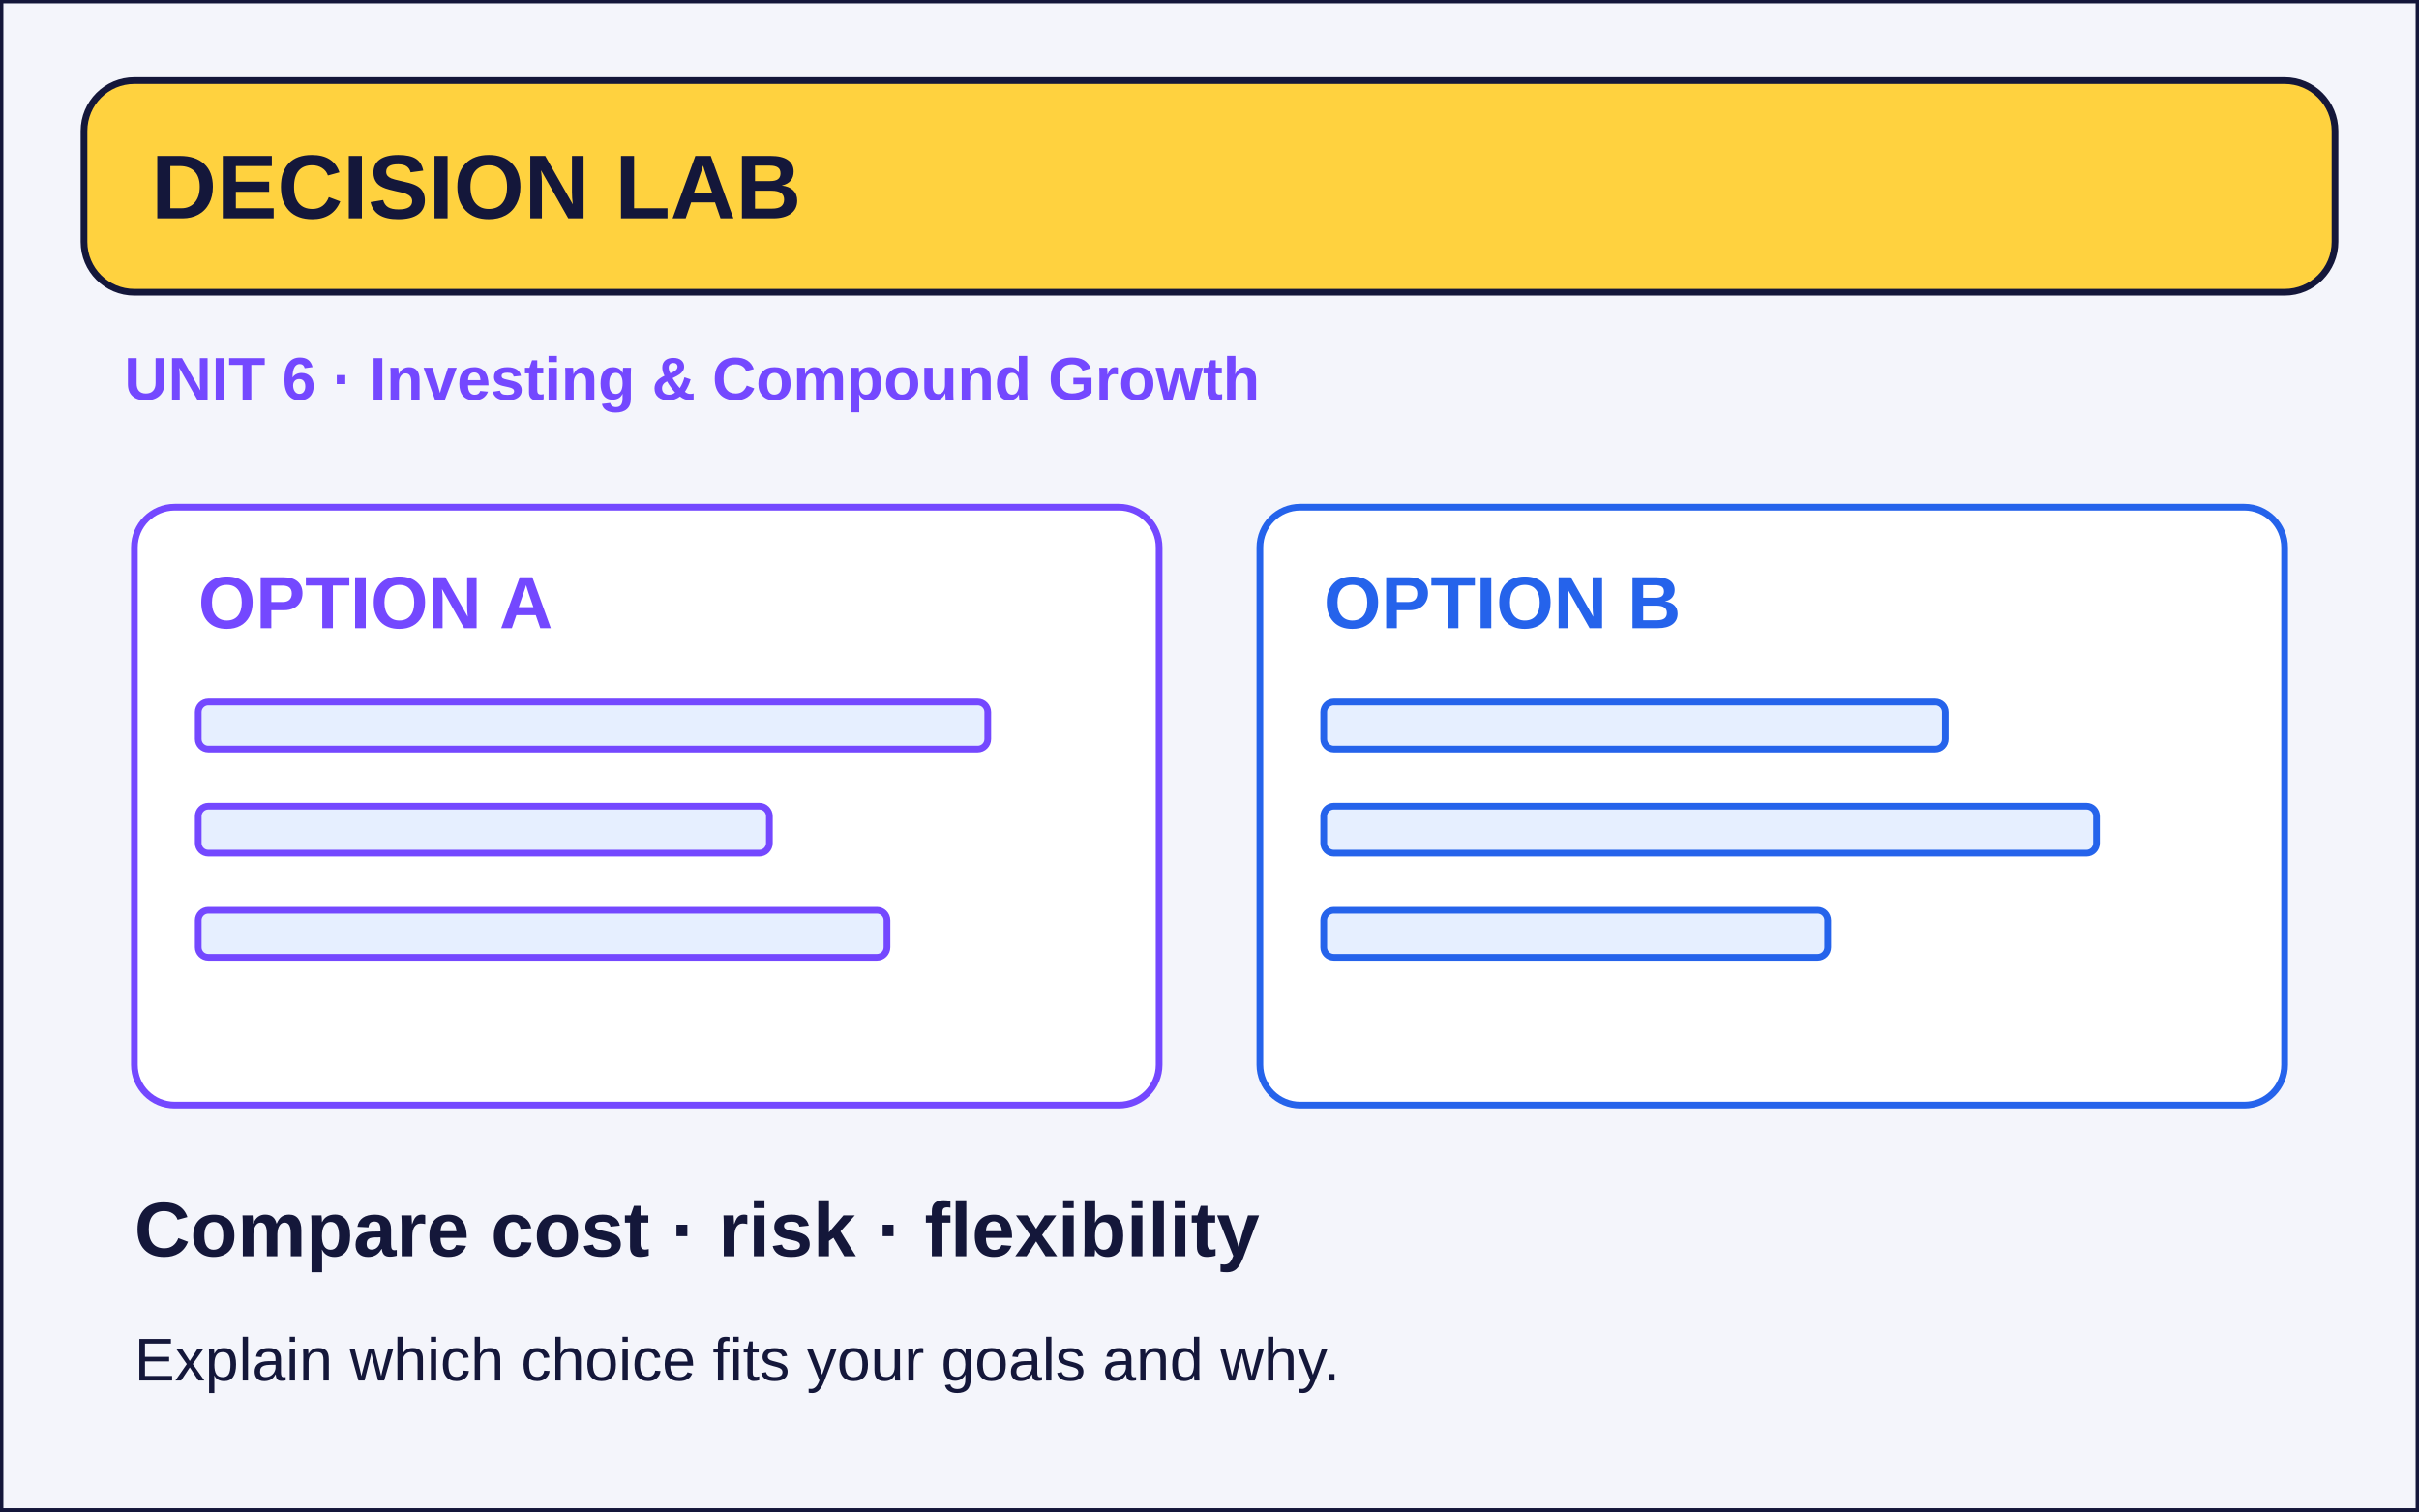
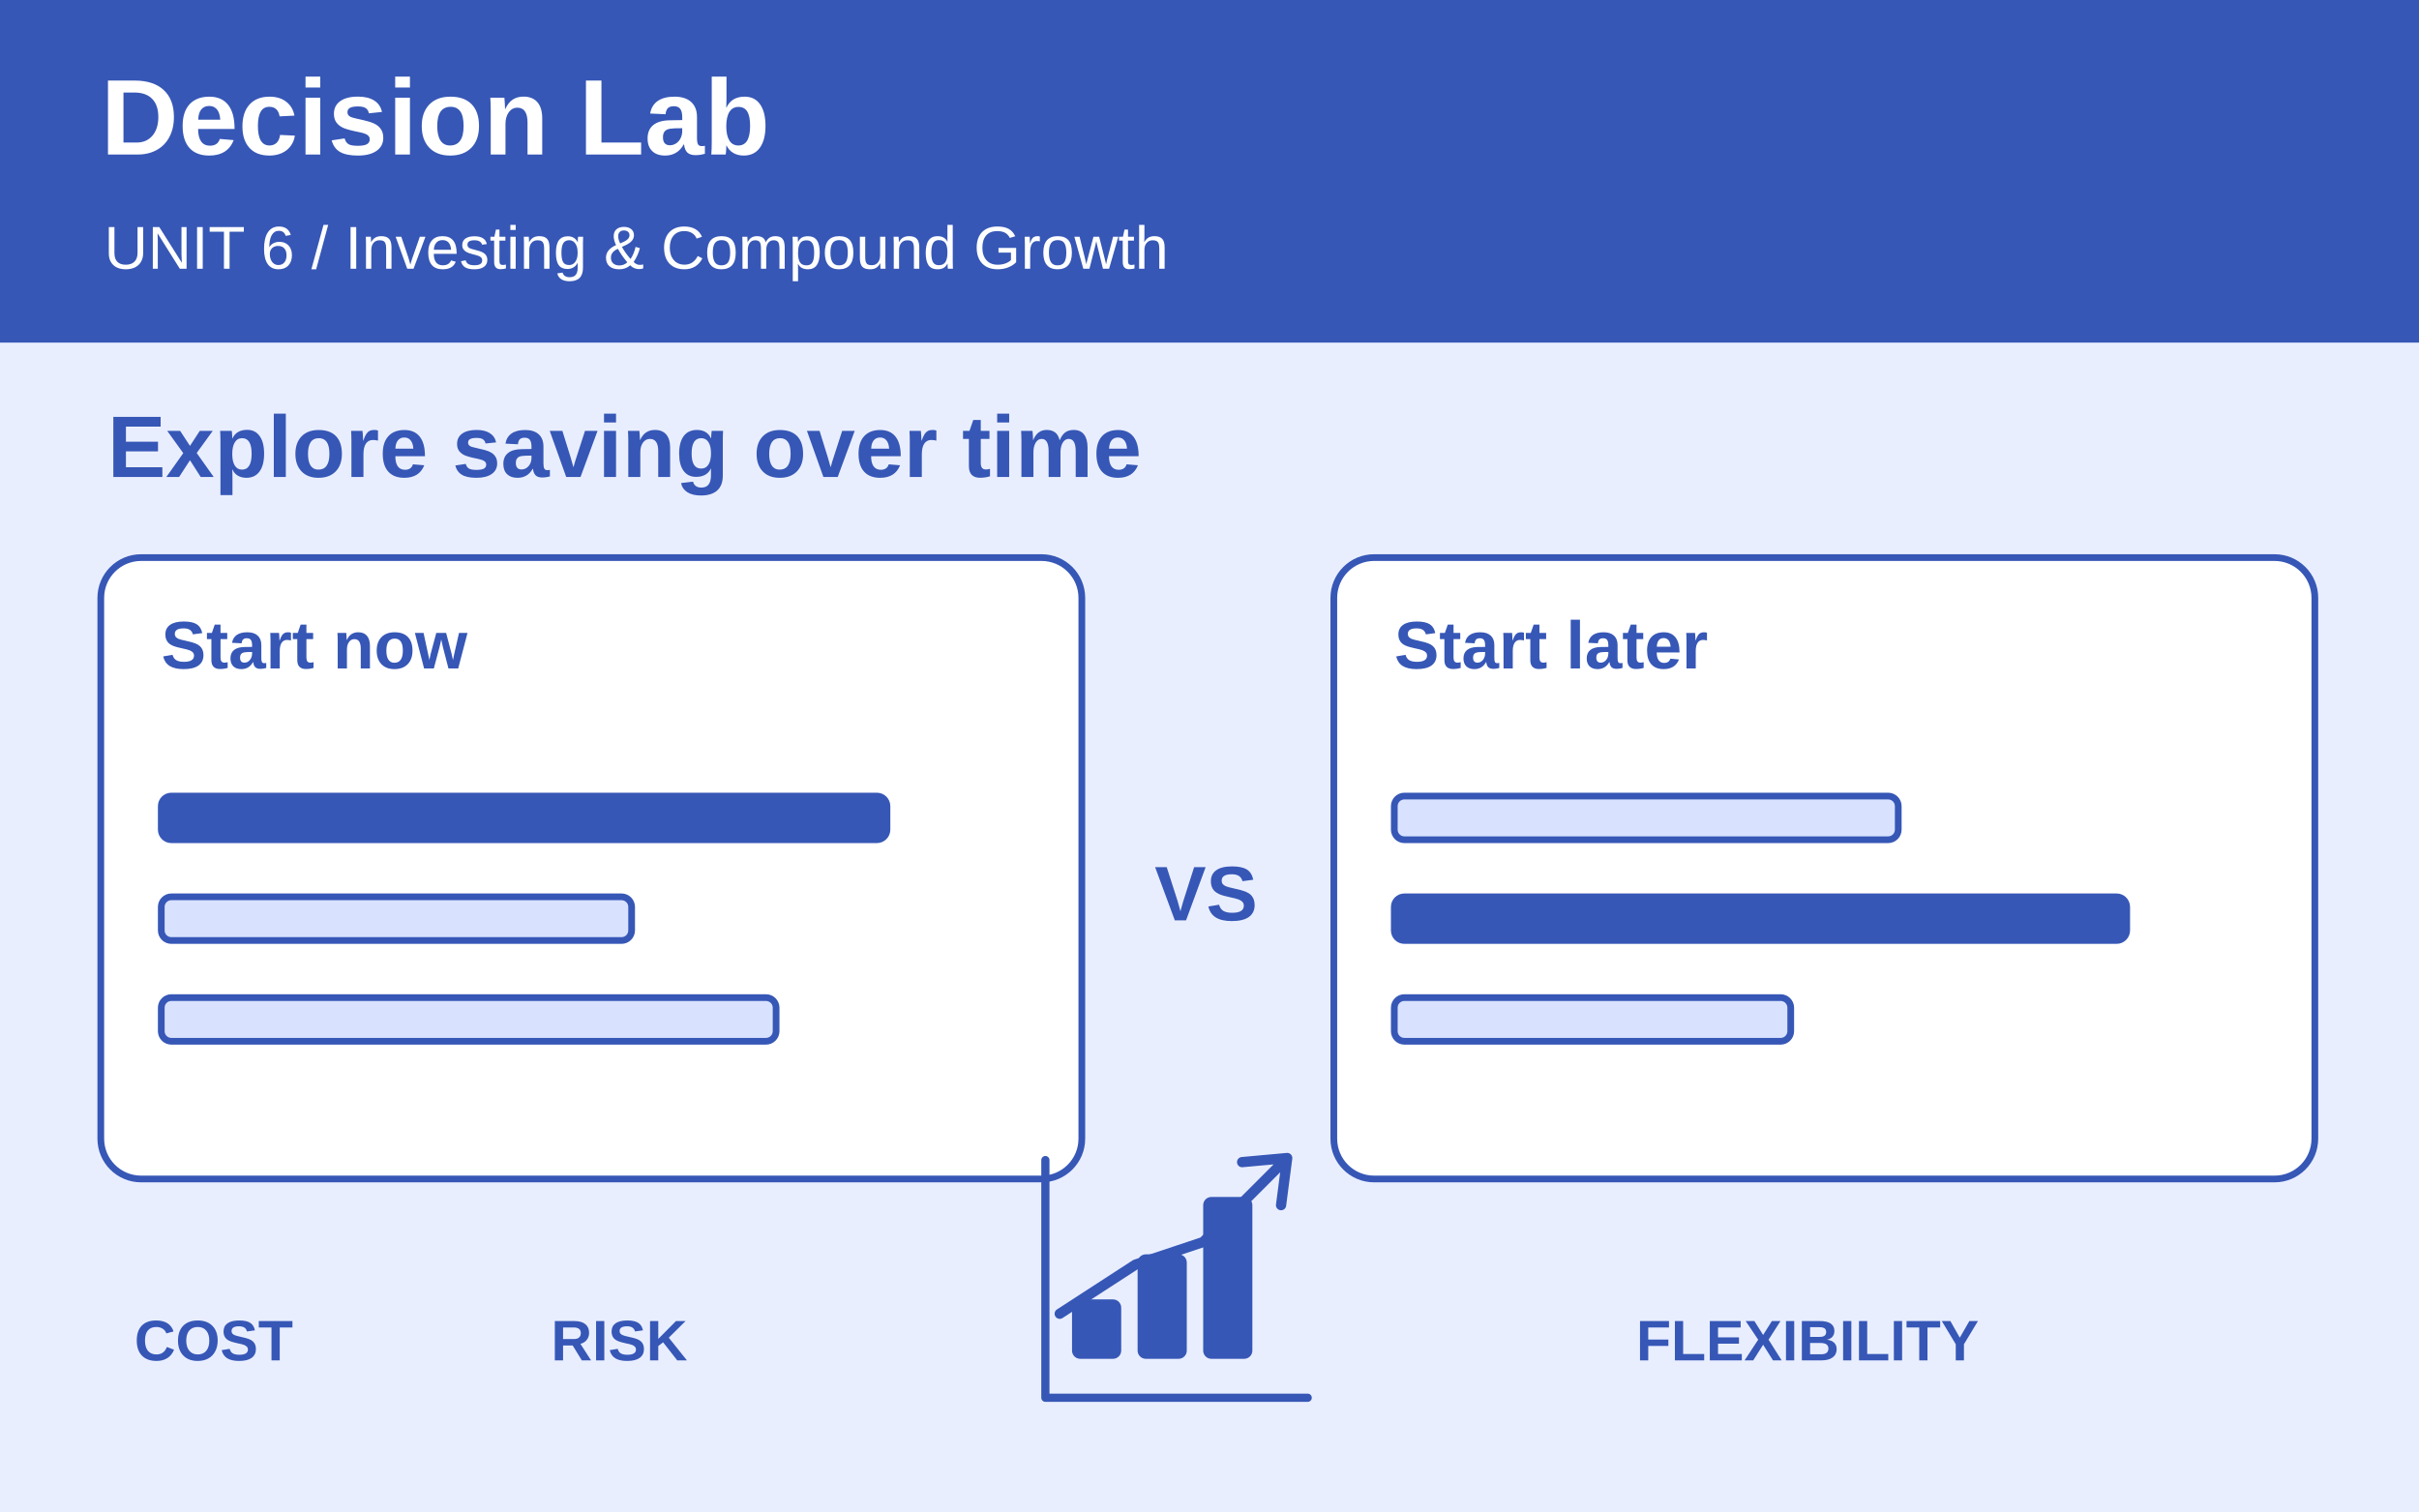
- <svg xmlns="http://www.w3.org/2000/svg" viewBox="0 0 720 450" role="img" aria-label="DECISION LAB preview for Investing &amp; Compound Growth">
-   <rect x="0" y="0" width="720" height="450" rx="0" fill="#f4f5fb" stroke="#14173a" stroke-width="2" />
-   <rect x="25" y="24" width="670" height="63" rx="15" fill="#ffd23f" stroke="#14173a" stroke-width="2" />
-   <text x="45" y="65" font-family="Arial,sans-serif" font-size="27" font-weight="700" fill="#14173a">DECISION LAB</text>
-   <text x="37" y="119" font-family="Arial,sans-serif" font-size="18" font-weight="700" fill="#7448ff">UNIT 6 · Investing &amp; Compound Growth</text>
-   <rect x="40" y="151" width="305" height="178" rx="12" fill="white" stroke="#7448ff" stroke-width="2" />
-   <text x="59" y="187" font-family="Arial,sans-serif" font-size="22" font-weight="700" fill="#7448ff">OPTION A</text>
-   <rect x="59" y="209" width="235" height="14" rx="3" fill="#e6efff" stroke="#7448ff" stroke-width="2" />
-   <rect x="59" y="240" width="170" height="14" rx="3" fill="#e6efff" stroke="#7448ff" stroke-width="2" />
-   <rect x="59" y="271" width="205" height="14" rx="3" fill="#e6efff" stroke="#7448ff" stroke-width="2" />
-   <rect x="375" y="151" width="305" height="178" rx="12" fill="white" stroke="#2563eb" stroke-width="2" />
-   <text x="394" y="187" font-family="Arial,sans-serif" font-size="22" font-weight="700" fill="#2563eb">OPTION B</text>
-   <rect x="394" y="209" width="185" height="14" rx="3" fill="#e6efff" stroke="#2563eb" stroke-width="2" />
-   <rect x="394" y="240" width="230" height="14" rx="3" fill="#e6efff" stroke="#2563eb" stroke-width="2" />
-   <rect x="394" y="271" width="150" height="14" rx="3" fill="#e6efff" stroke="#2563eb" stroke-width="2" />
-   <text x="40" y="374" font-family="Arial,sans-serif" font-size="23" font-weight="700" fill="#14173a">Compare cost · risk · flexibility</text>
-   <text x="40" y="411" font-family="Arial,sans-serif" font-size="18" font-weight="400" fill="#14173a">Explain which choice fits your goals and why.</text>
+ <svg xmlns="http://www.w3.org/2000/svg" width="720" height="450" viewBox="0 0 720 450" role="img" aria-label="Decision Lab preview: Investing &amp; Compound Growth">
+   <rect x="0" y="0" width="720" height="450" rx="0" fill="#e9eeff" stroke="#e9eeff" stroke-width="2" />
+   <rect x="0" y="0" width="720" height="101" rx="0" fill="#3657b6" stroke="#3657b6" stroke-width="2" />
+   <text x="30" y="46" font-family="Arial,sans-serif" font-size="32" font-weight="700" text-anchor="start" fill="white">Decision Lab</text>
+   <text x="31" y="80" font-family="Arial,sans-serif" font-size="18" font-weight="400" text-anchor="start" fill="white">UNIT 6  /  Investing &amp; Compound Growth</text>
+   <text x="32" y="142" font-family="Arial,sans-serif" font-size="26" font-weight="700" text-anchor="start" fill="#3657b6">Explore saving over time</text>
+   <rect x="30" y="166" width="292" height="185" rx="12" fill="white" stroke="#3657b6" stroke-width="2" />
+   <text x="48" y="199" font-family="Arial,sans-serif" font-size="20" font-weight="700" text-anchor="start" fill="#3657b6">Start now</text>
+   <rect x="48" y="237" width="216" height="13" rx="3" fill="#3657b6" stroke="#3657b6" stroke-width="2" />
+   <rect x="48" y="267" width="140" height="13" rx="3" fill="#d8e2ff" stroke="#3657b6" stroke-width="2" />
+   <rect x="48" y="297" width="183" height="13" rx="3" fill="#d8e2ff" stroke="#3657b6" stroke-width="2" />
+   <rect x="397" y="166" width="292" height="185" rx="12" fill="white" stroke="#3657b6" stroke-width="2" />
+   <text x="415" y="199" font-family="Arial,sans-serif" font-size="20" font-weight="700" text-anchor="start" fill="#3657b6">Start later</text>
+   <rect x="415" y="237" width="150" height="13" rx="3" fill="#d8e2ff" stroke="#3657b6" stroke-width="2" />
+   <rect x="415" y="267" width="218" height="13" rx="3" fill="#3657b6" stroke="#3657b6" stroke-width="2" />
+   <rect x="415" y="297" width="118" height="13" rx="3" fill="#d8e2ff" stroke="#3657b6" stroke-width="2" />
+   <text x="359" y="274" font-family="Arial,sans-serif" font-size="23" font-weight="700" text-anchor="middle" fill="#3657b6">VS</text>
+   <g transform="translate(302 335) scale(.61)">
+     <path d="M15 17v116h128" stroke="#3657b6" stroke-width="4" fill="none" stroke-linecap="round" stroke-linejoin="round" />
+     <rect x="29" y="86" width="22" height="27" rx="3" fill="#3657b6" stroke="#3657b6" stroke-width="2" />
+     <rect x="61" y="64" width="22" height="49" rx="3" fill="#3657b6" stroke="#3657b6" stroke-width="2" />
+     <rect x="93" y="36" width="22" height="77" rx="3" fill="#3657b6" stroke="#3657b6" stroke-width="2" />
+     <path d="M22 92L59 68 92 57 133 16M111 18l22-2-3 23" stroke="#3657b6" stroke-width="5" fill="none" stroke-linecap="round" stroke-linejoin="round" />
+   </g>
+   <text x="40" y="405" font-family="Arial,sans-serif" font-size="17" font-weight="700" text-anchor="start" fill="#3657b6">COST</text>
+   <text x="164" y="405" font-family="Arial,sans-serif" font-size="17" font-weight="700" text-anchor="start" fill="#3657b6">RISK</text>
+   <text x="487" y="405" font-family="Arial,sans-serif" font-size="17" font-weight="700" text-anchor="start" fill="#3657b6">FLEXIBILITY</text>
</svg>
